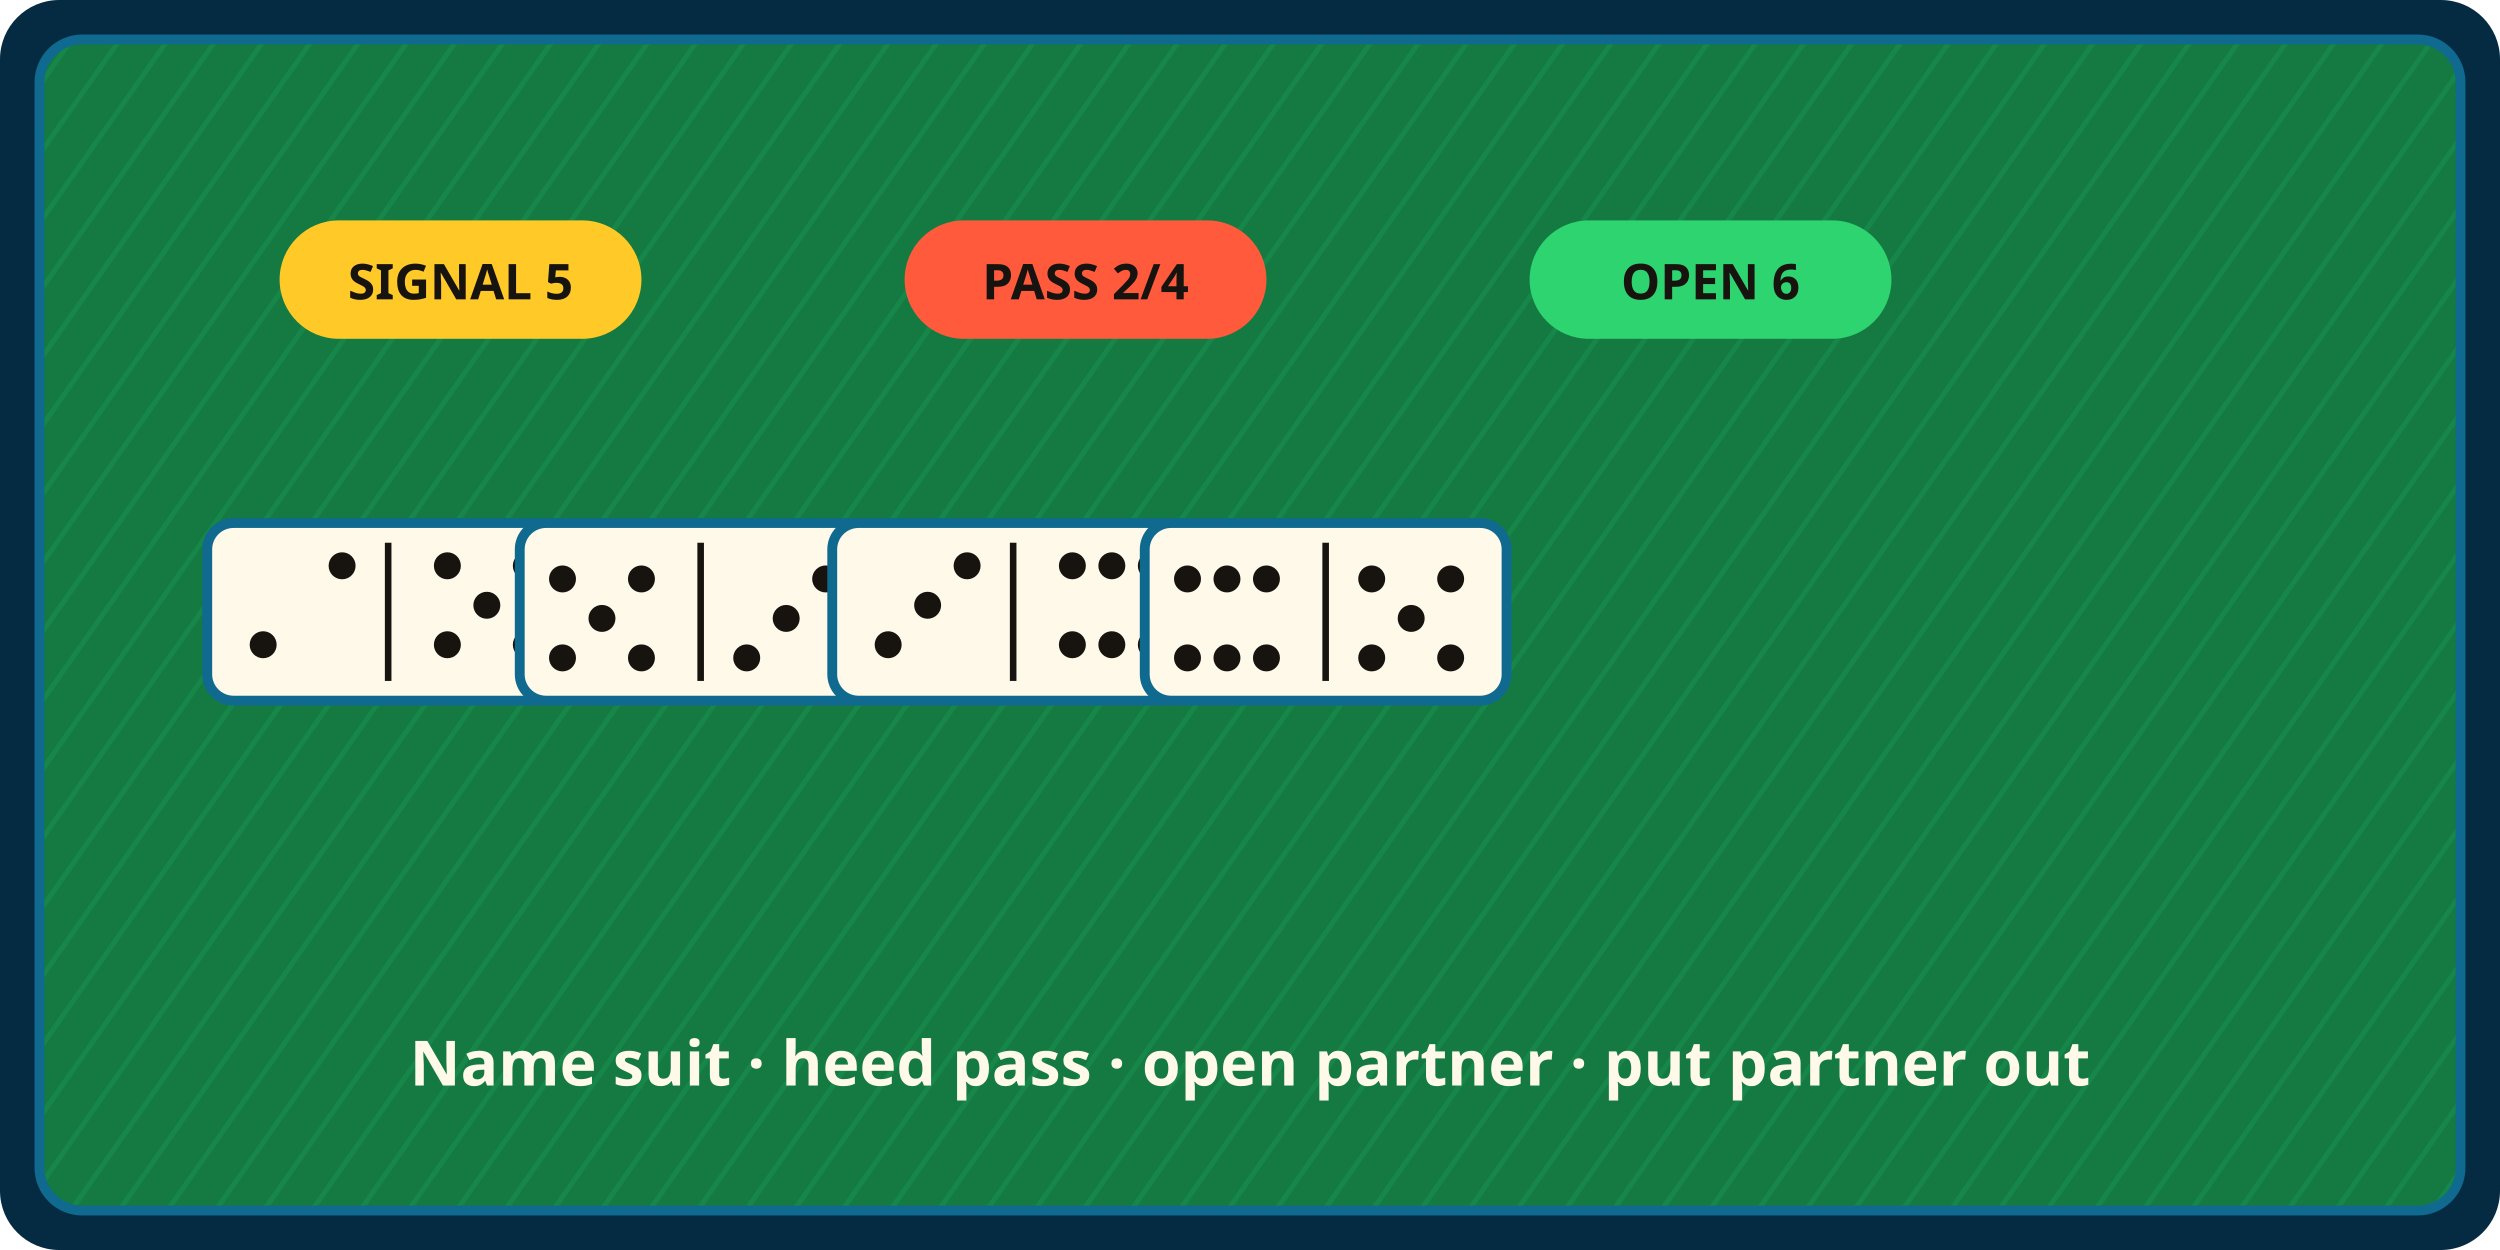
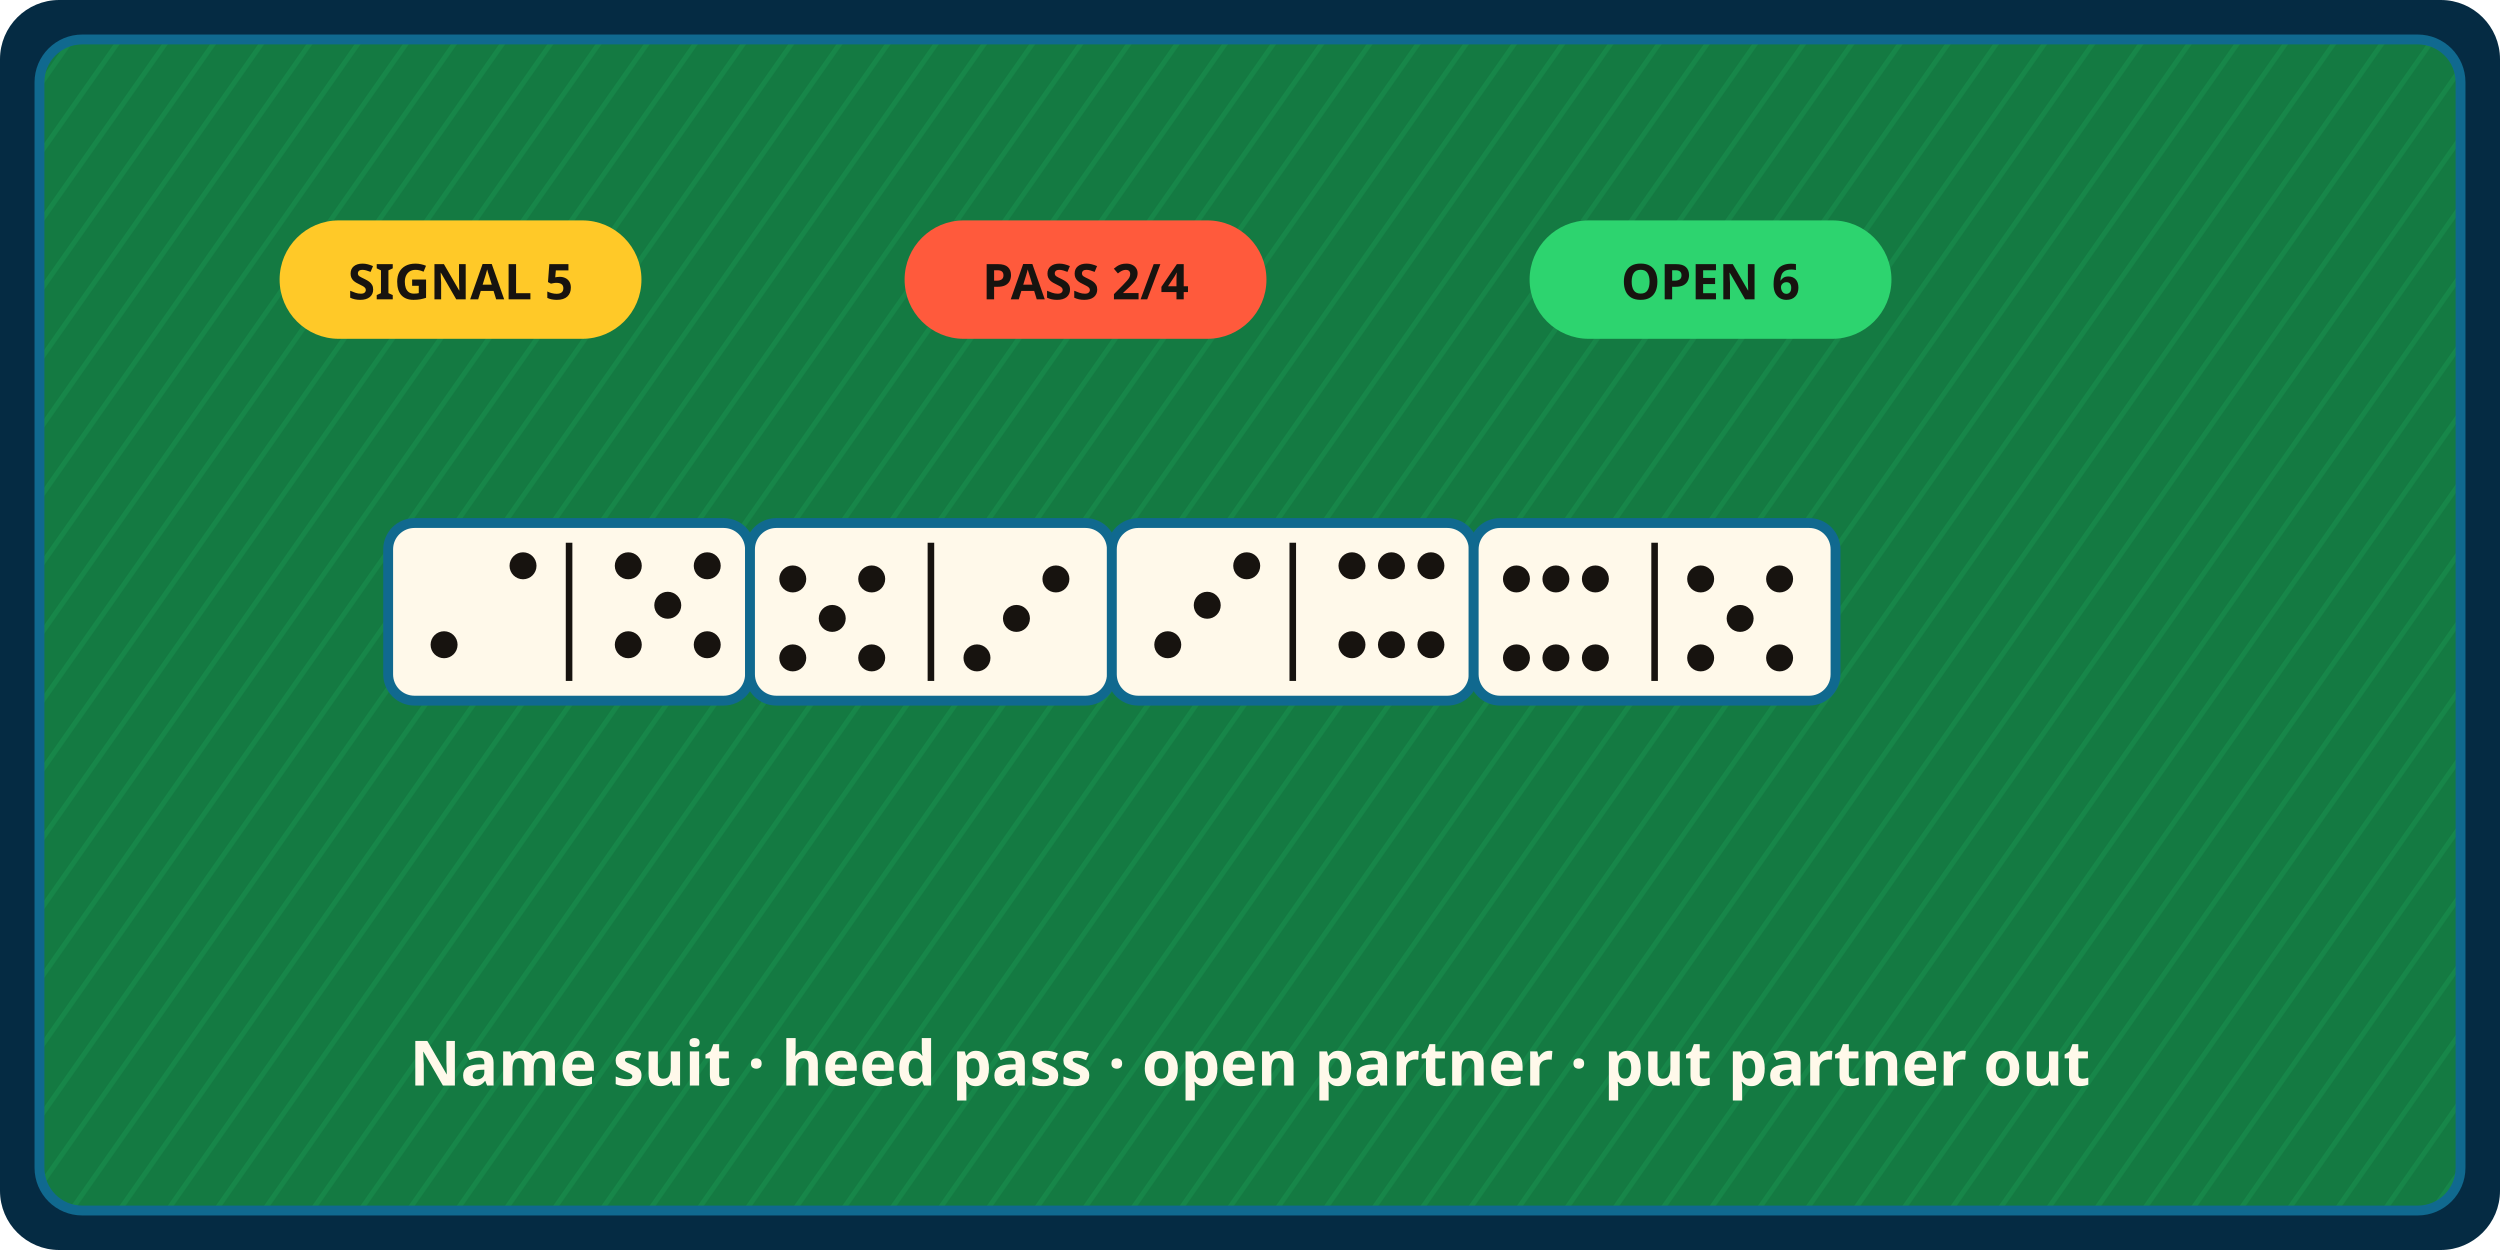
<svg xmlns="http://www.w3.org/2000/svg" viewBox="0 0 760 380" role="img" aria-labelledby="title description" data-connected-line="true">
  <defs>
    <pattern id="felt" width="12" height="12" patternUnits="userSpaceOnUse" patternTransform="rotate(35)">
      <rect width="12" height="12" fill="#147A42" />
      <line x1="0" y1="0" x2="0" y2="12" stroke="#22A45B" stroke-opacity=".28" stroke-width="3" />
    </pattern>
  </defs>
  <rect width="760" height="380" rx="18" fill="#052B43" />
  <rect x="12" y="12" width="736" height="356" rx="13" fill="url(#felt)" stroke="#10698F" stroke-width="3" />
-   <g transform="translate(90 130) scale(1)" opacity="1">
+   <g data-tile-id="2-5" data-visible-halves="2-5" transform="translate(145 130) scale(1)" opacity="1">
    <g transform="rotate(-90 28 56)">
      <rect x="1" y="1" width="54" height="110" rx="8" fill="#FFF9EA" stroke="#10698F" stroke-width="3" />
      <line x1="7" y1="56" x2="49" y2="56" stroke="#17130F" stroke-width="2" />
      <circle cx="18" cy="18" r="4.1" fill="#17130F" />
      <circle cx="42" cy="42" r="4.1" fill="#17130F" />
      <circle cx="18" cy="74" r="4.1" fill="#17130F" />
      <circle cx="42" cy="74" r="4.1" fill="#17130F" />
      <circle cx="30" cy="86" r="4.1" fill="#17130F" />
      <circle cx="18" cy="98" r="4.1" fill="#17130F" />
      <circle cx="42" cy="98" r="4.1" fill="#17130F" />
    </g>
  </g>
-   <g transform="translate(185 130) scale(1)" opacity="1">
+   <g data-tile-id="3-5" data-visible-halves="5-3" transform="translate(255 130) scale(1)" opacity="1">
    <g transform="rotate(90 28 56)">
      <rect x="1" y="1" width="54" height="110" rx="8" fill="#FFF9EA" stroke="#10698F" stroke-width="3" />
      <line x1="7" y1="56" x2="49" y2="56" stroke="#17130F" stroke-width="2" />
      <circle cx="18" cy="18" r="4.1" fill="#17130F" />
      <circle cx="30" cy="30" r="4.1" fill="#17130F" />
      <circle cx="42" cy="42" r="4.1" fill="#17130F" />
      <circle cx="18" cy="74" r="4.1" fill="#17130F" />
      <circle cx="42" cy="74" r="4.1" fill="#17130F" />
      <circle cx="30" cy="86" r="4.1" fill="#17130F" />
      <circle cx="18" cy="98" r="4.1" fill="#17130F" />
      <circle cx="42" cy="98" r="4.1" fill="#17130F" />
    </g>
  </g>
-   <g transform="translate(280 130) scale(1)" opacity="1">
+   <g data-tile-id="3-6" data-visible-halves="3-6" transform="translate(365 130) scale(1)" opacity="1">
    <g transform="rotate(-90 28 56)">
      <rect x="1" y="1" width="54" height="110" rx="8" fill="#FFF9EA" stroke="#10698F" stroke-width="3" />
      <line x1="7" y1="56" x2="49" y2="56" stroke="#17130F" stroke-width="2" />
      <circle cx="18" cy="18" r="4.1" fill="#17130F" />
      <circle cx="30" cy="30" r="4.1" fill="#17130F" />
      <circle cx="42" cy="42" r="4.1" fill="#17130F" />
      <circle cx="18" cy="74" r="4.1" fill="#17130F" />
      <circle cx="42" cy="74" r="4.1" fill="#17130F" />
      <circle cx="18" cy="86" r="4.1" fill="#17130F" />
      <circle cx="42" cy="86" r="4.1" fill="#17130F" />
      <circle cx="18" cy="98" r="4.1" fill="#17130F" />
      <circle cx="42" cy="98" r="4.1" fill="#17130F" />
    </g>
  </g>
-   <g transform="translate(375 130) scale(1)" opacity="1">
+   <g data-tile-id="5-6" data-visible-halves="6-5" transform="translate(475 130) scale(1)" opacity="1">
    <g transform="rotate(90 28 56)">
      <rect x="1" y="1" width="54" height="110" rx="8" fill="#FFF9EA" stroke="#10698F" stroke-width="3" />
      <line x1="7" y1="56" x2="49" y2="56" stroke="#17130F" stroke-width="2" />
      <circle cx="18" cy="18" r="4.1" fill="#17130F" />
      <circle cx="42" cy="18" r="4.1" fill="#17130F" />
      <circle cx="30" cy="30" r="4.1" fill="#17130F" />
      <circle cx="18" cy="42" r="4.1" fill="#17130F" />
      <circle cx="42" cy="42" r="4.1" fill="#17130F" />
      <circle cx="18" cy="74" r="4.1" fill="#17130F" />
      <circle cx="42" cy="74" r="4.1" fill="#17130F" />
      <circle cx="18" cy="86" r="4.1" fill="#17130F" />
      <circle cx="42" cy="86" r="4.1" fill="#17130F" />
      <circle cx="18" cy="98" r="4.1" fill="#17130F" />
      <circle cx="42" cy="98" r="4.1" fill="#17130F" />
    </g>
  </g>
  <g transform="translate(140 85)">
    <rect x="-55" y="-18" width="110" height="36" rx="18" fill="#FFC928" />
    <text text-anchor="middle" y="6" fill="#17130F" font-family="system-ui,sans-serif" font-size="15" font-weight="800">SIGNAL 5</text>
  </g>
  <g transform="translate(330 85)">
    <rect x="-55" y="-18" width="110" height="36" rx="18" fill="#FF5A3C" />
    <text text-anchor="middle" y="6" fill="#17130F" font-family="system-ui,sans-serif" font-size="15" font-weight="800">PASS 2/4</text>
  </g>
  <g transform="translate(520 85)">
    <rect x="-55" y="-18" width="110" height="36" rx="18" fill="#2DD46F" />
    <text text-anchor="middle" y="6" fill="#17130F" font-family="system-ui,sans-serif" font-size="15" font-weight="800">OPEN 6</text>
  </g>
  <text x="380" y="330" text-anchor="middle" fill="#FFF9EA" font-family="system-ui,sans-serif" font-size="19" font-weight="800">Name suit · heed pass · open partner · put partner out</text>
</svg>
